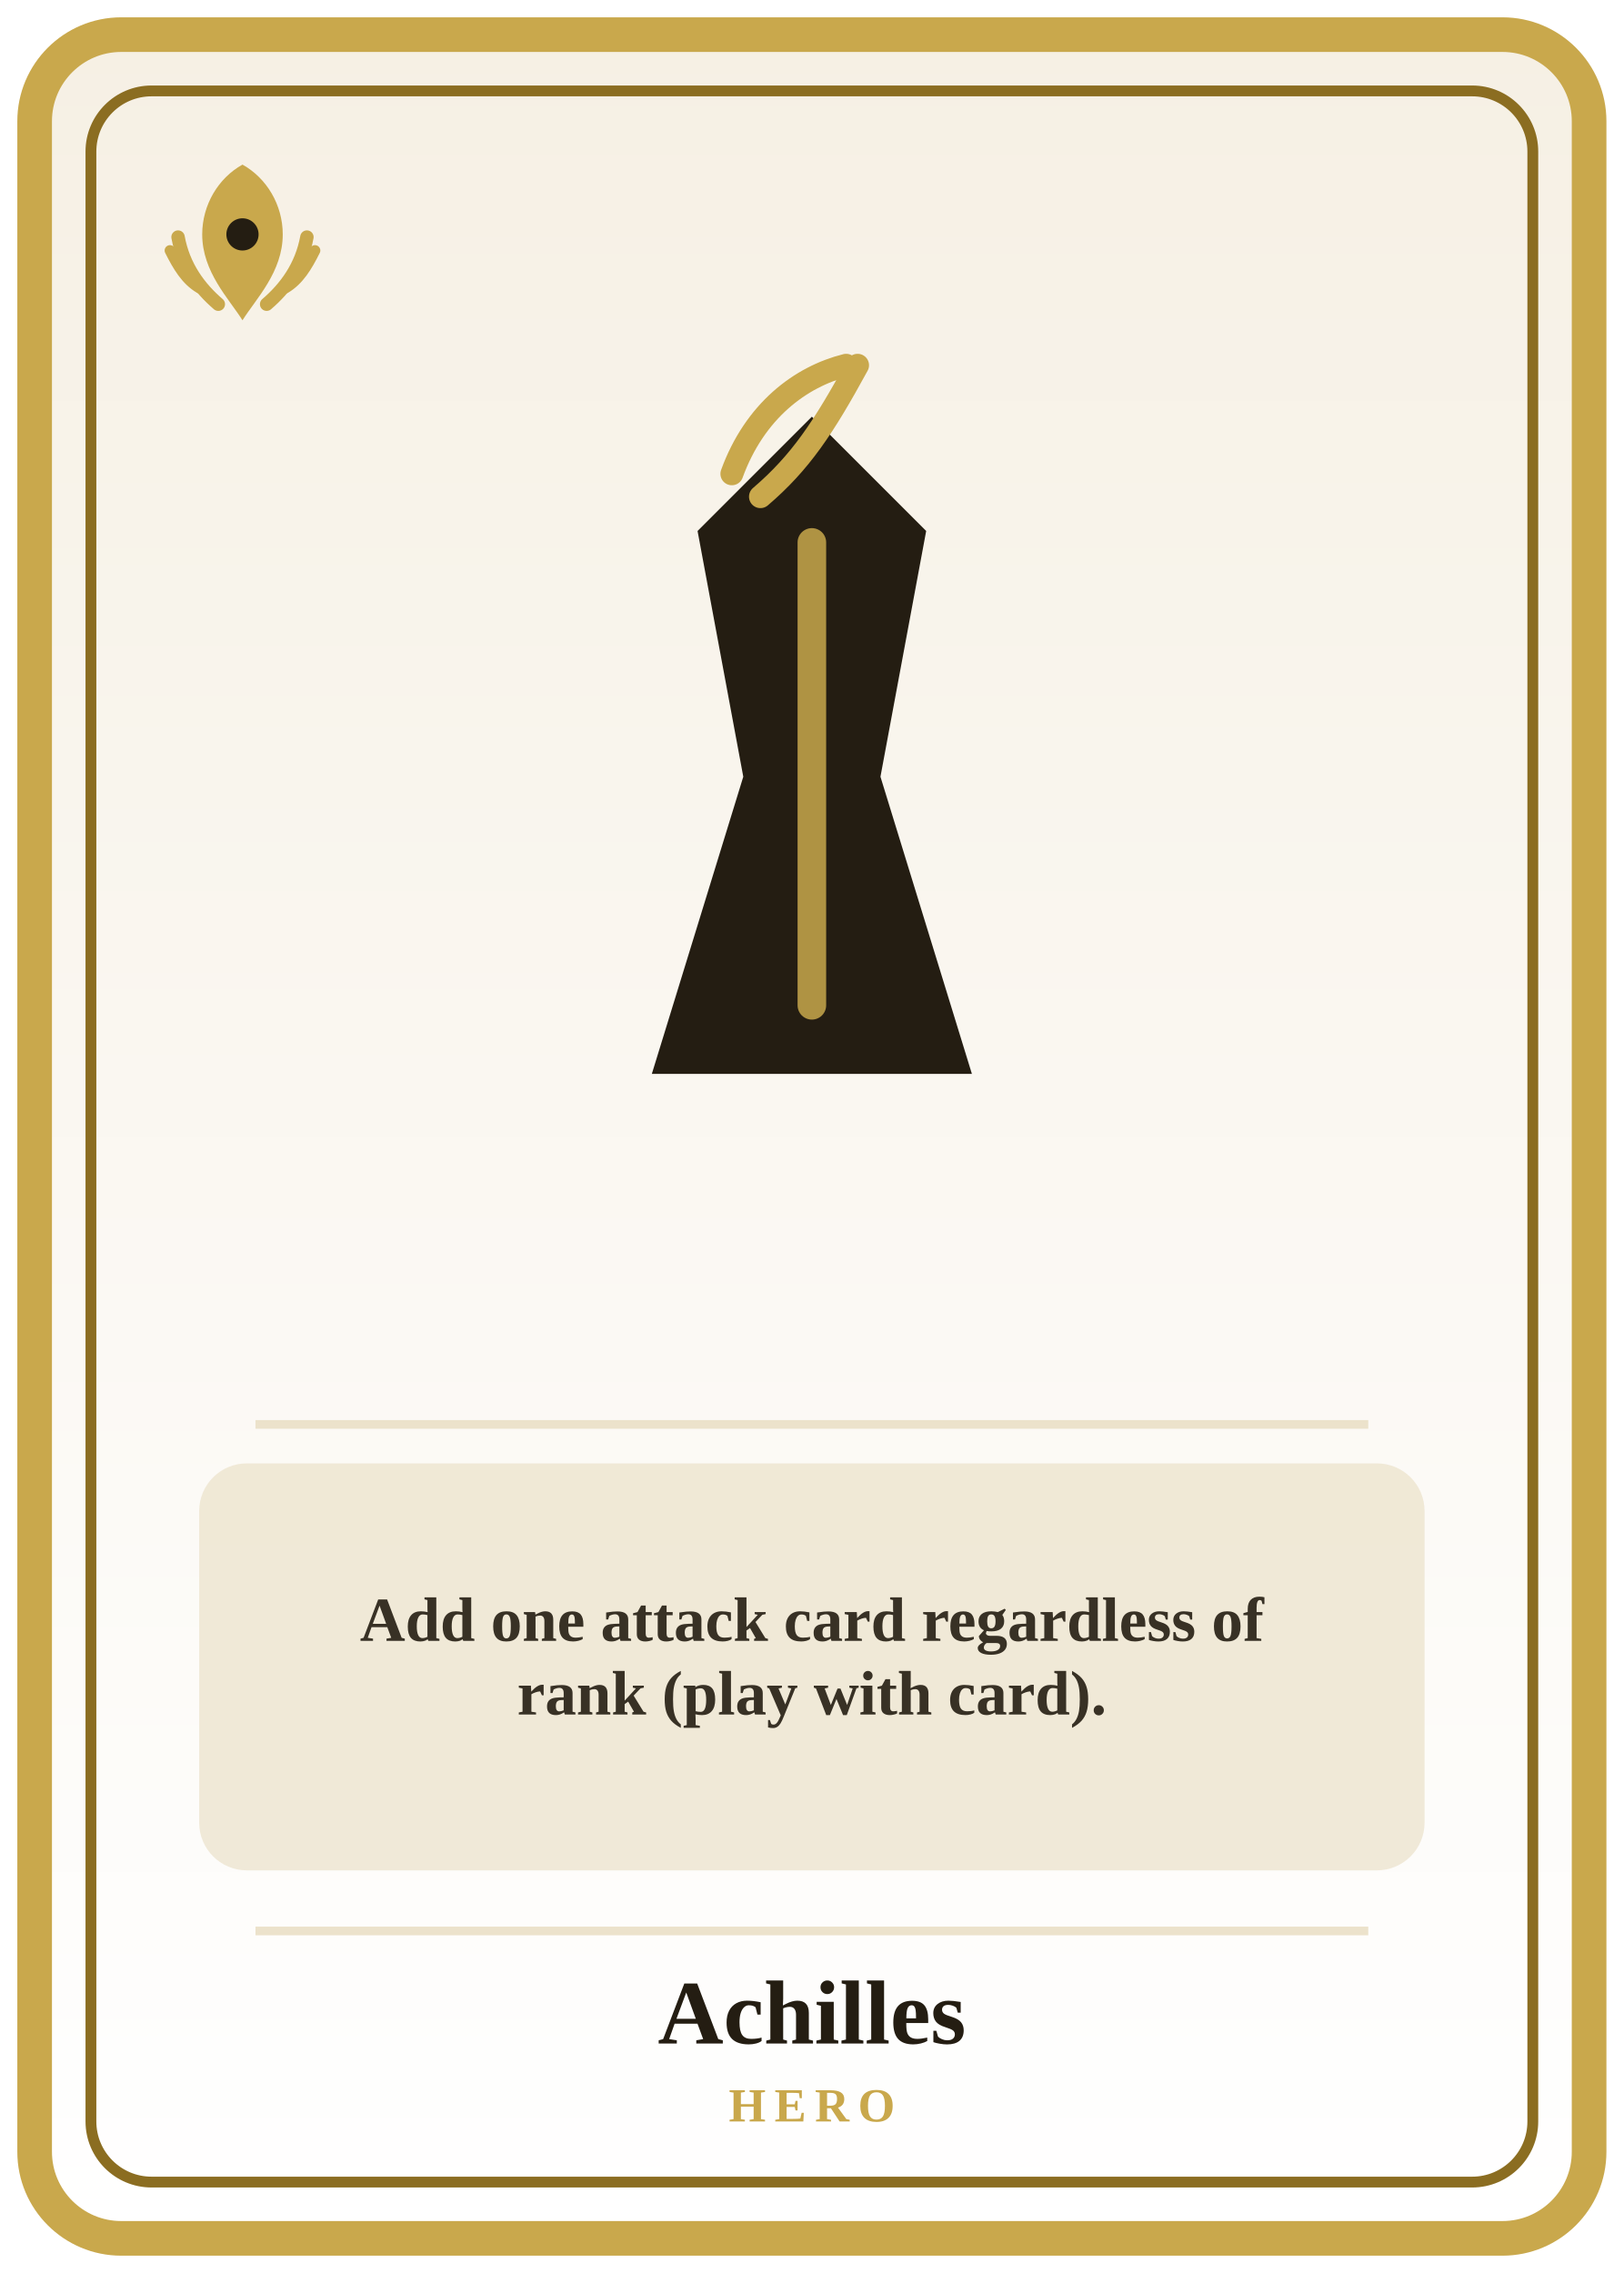
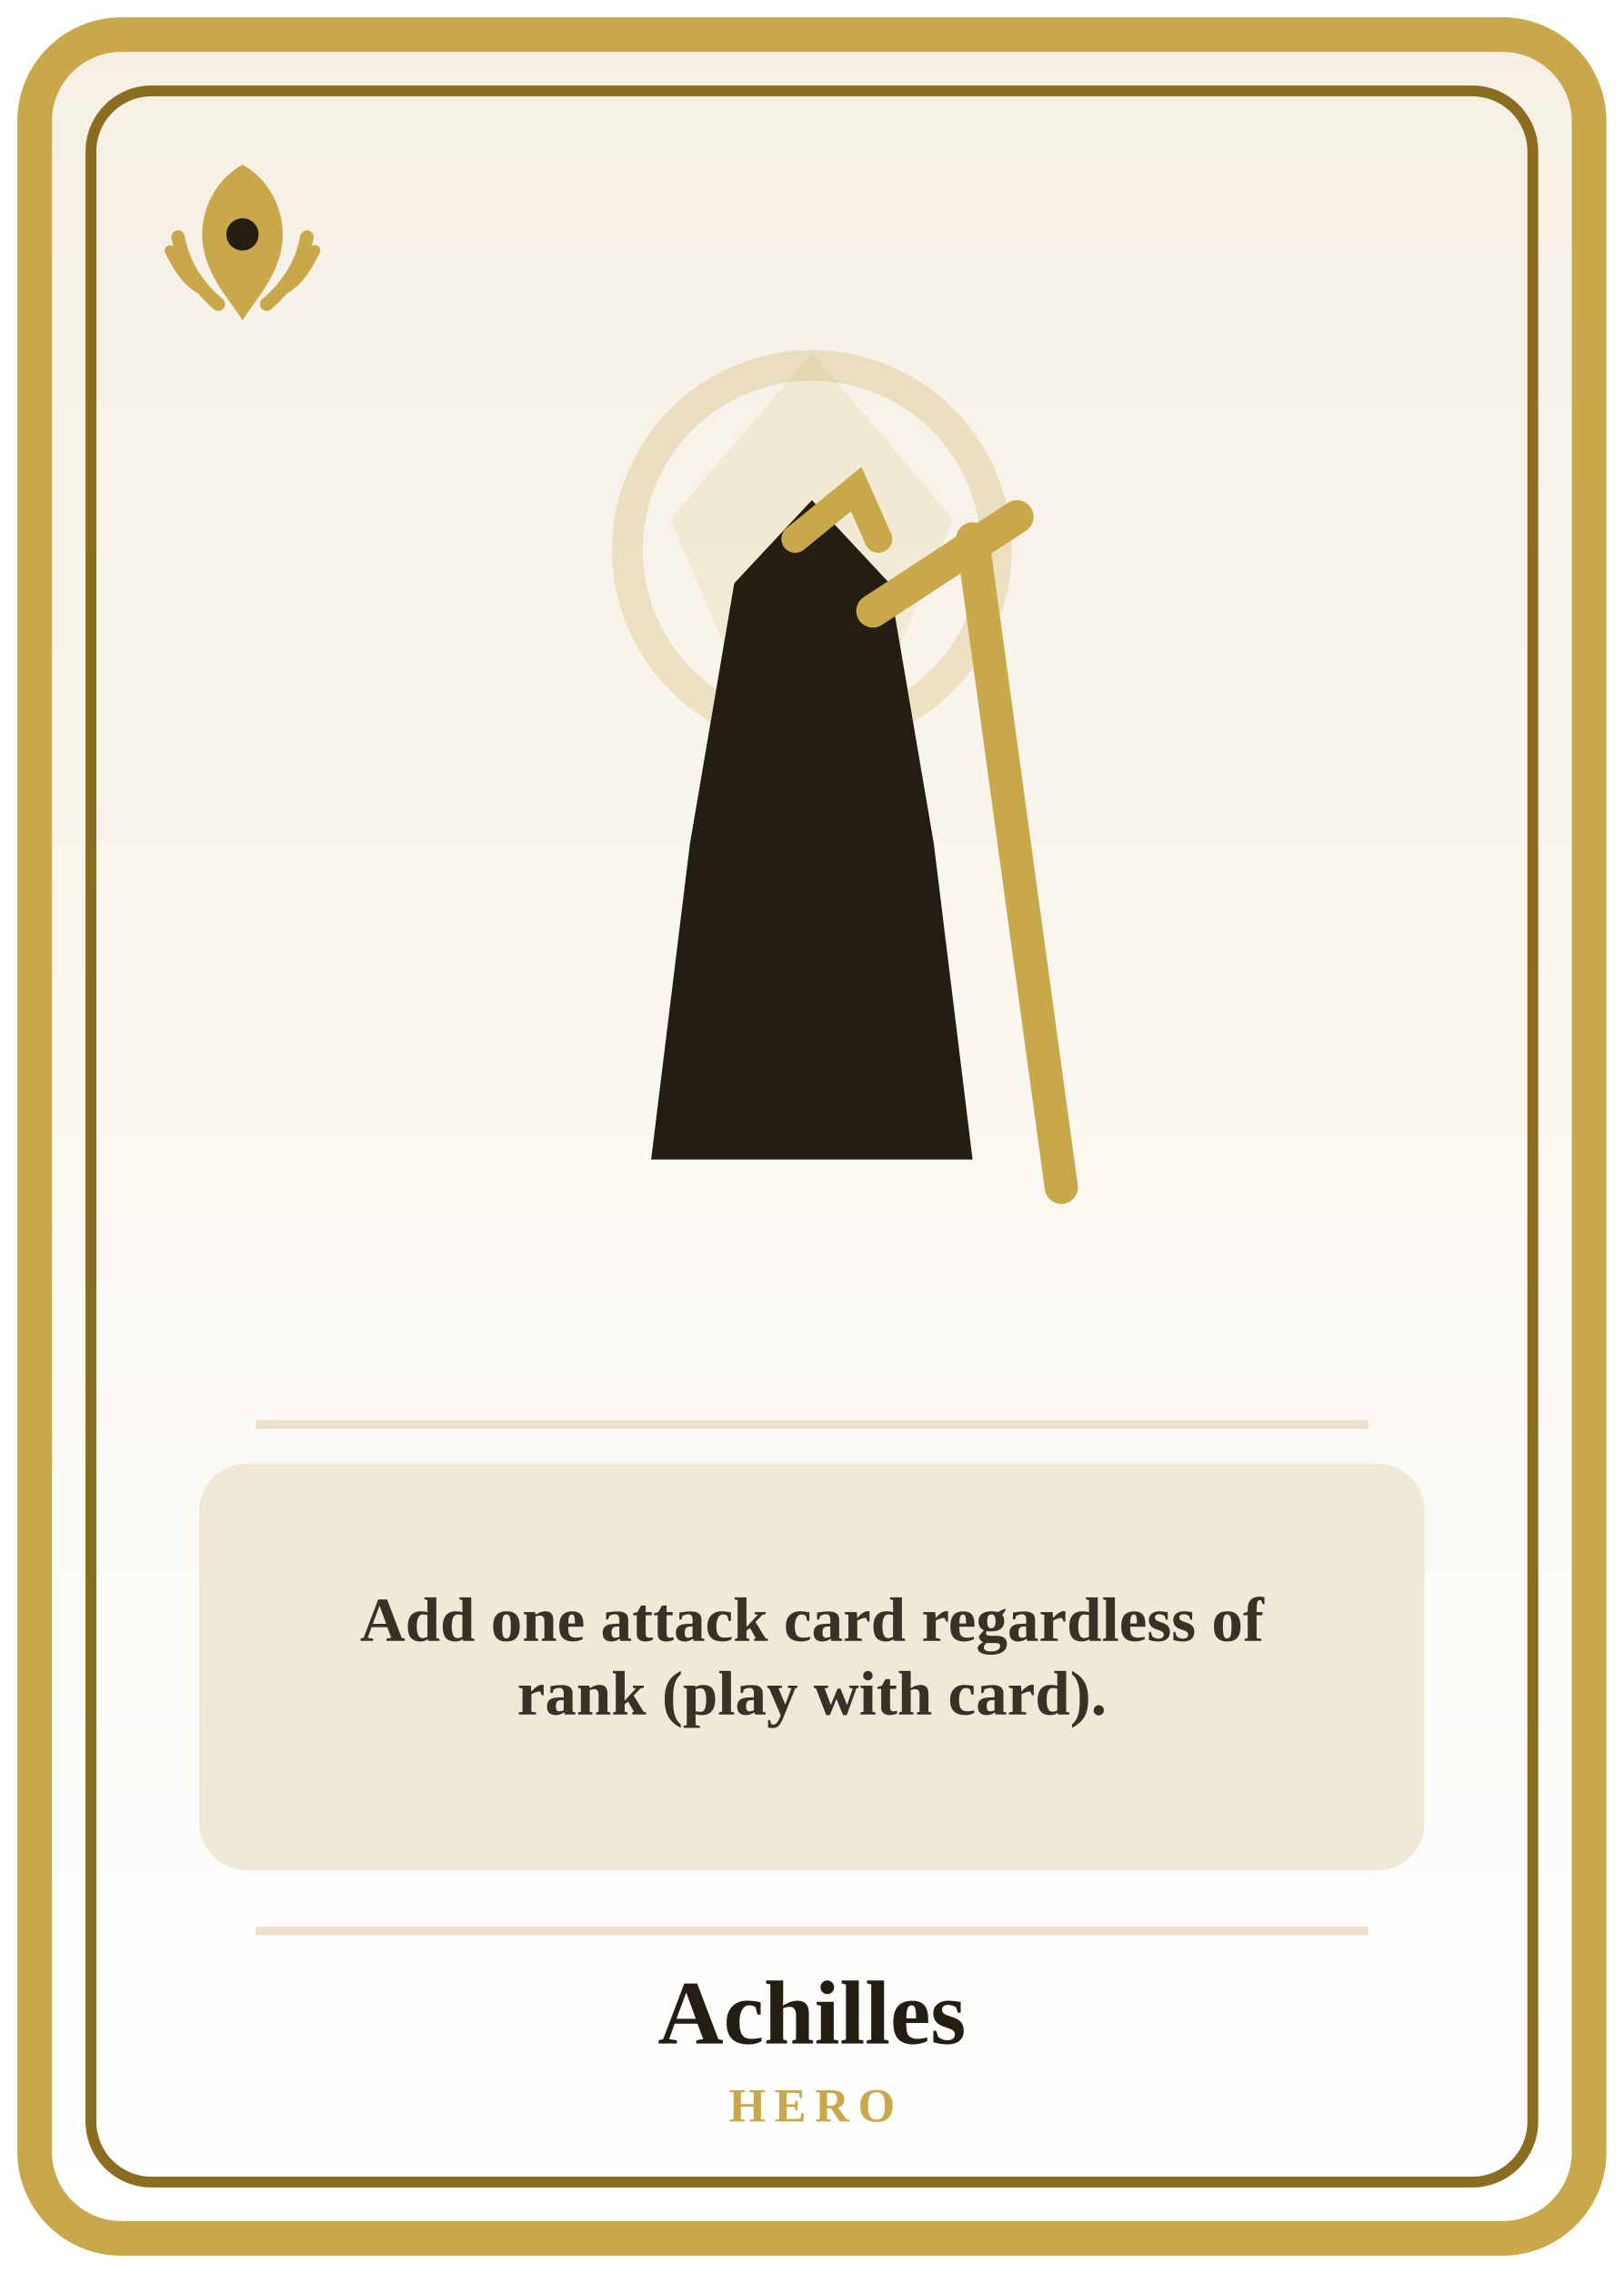
<svg xmlns="http://www.w3.org/2000/svg" viewBox="0 0 750 1050" role="img" aria-labelledby="title desc">
  <defs>
    <linearGradient id="bg-legolas" x1="0" x2="0" y1="0" y2="1">
      <stop offset="0%" stop-color="#f6f0e4" />
      <stop offset="100%" stop-color="#ffffff" />
    </linearGradient>
  </defs>
  <rect x="16" y="16" width="718" height="1018" rx="40" fill="url(#bg-legolas)" stroke="#c9a84c" stroke-width="16" />
  <rect x="42" y="42" width="666" height="966" rx="28" fill="none" stroke="#8b6d21" stroke-width="5" />
  <g transform="translate(112,112)">
    <g transform="translate(0,0) scale(0.62)">
      <path d="M0 -58 C18 -48 30 -28 30 -6 C30 22 10 42 0 58 C-10 42 -30 22 -30 -6 C-30 -28 -18 -48 0 -58 Z" fill="#c9a84c" />
      <circle cx="0" cy="-6" r="12" fill="#241d12" />
      <path d="M-48 -4 C-44 18 -32 34 -18 46" fill="none" stroke="#c9a84c" stroke-width="10" stroke-linecap="round" />
      <path d="M48 -4 C44 18 32 34 18 46" fill="none" stroke="#c9a84c" stroke-width="10" stroke-linecap="round" />
      <path d="M-54 6 C-48 18 -42 28 -32 34" fill="none" stroke="#c9a84c" stroke-width="8" stroke-linecap="round" />
      <path d="M54 6 C48 18 42 28 32 34" fill="none" stroke="#c9a84c" stroke-width="8" stroke-linecap="round" />
    </g>
  </g>
-   <g transform="translate(375,372) scale(1.32)">
-     <path d="M0 -136 L40 -96 L24 -10 L56 94 L-56 94 L-24 -10 L-40 -96 Z" fill="#241d12" />
-     <path d="M0 -92 V70" fill="none" stroke="#c9a84c" stroke-width="10" stroke-linecap="round" opacity="0.84" />
-     <path d="M-28 -116 C-20 -138 -4 -150 12 -154" fill="none" stroke="#c9a84c" stroke-width="8" stroke-linecap="round" />
-     <path d="M16 -154 C4 -132 -4 -120 -18 -108" fill="none" stroke="#c9a84c" stroke-width="8" stroke-linecap="round" />
+   <g transform="translate(375,254) scale(1.42)">
+     <path d="M0 -64 L46 -10 L18 56 L-18 56 L-46 -10 Z" fill="#c9a84c" opacity="0.14" />
+     <circle cx="0" cy="0" r="60" fill="none" stroke="#c9a84c" stroke-width="10" opacity="0.26" />
+   </g>
+   <g transform="translate(375,400) scale(1.28)">
+     <path d="M0 -132 L28 -102 L44 -8 L58 106 L-58 106 L-44 -8 L-28 -102 Z" fill="#241d12" />
+     <path d="M22 -92 L74 -126" fill="none" stroke="#c9a84c" stroke-width="12" stroke-linecap="round" />
+     <path d="M58 -118 L90 116" fill="none" stroke="#c9a84c" stroke-width="12" stroke-linecap="round" />
+     <path d="M-6 -118 L16 -136 L24 -118" fill="none" stroke="#c9a84c" stroke-width="10" stroke-linecap="round" />
  </g>
  <line x1="118" y1="658" x2="632" y2="658" stroke="#ece2cb" stroke-width="4" />
  <rect x="92" y="676" width="566" height="188" rx="22" fill="#ece2cb" opacity="0.72" />
  <text x="375" y="758" text-anchor="middle" font-size="29" font-weight="600" fill="#241d12" opacity="0.9">Add one attack card regardless of</text>
  <text x="375" y="792" text-anchor="middle" font-size="29" font-weight="600" fill="#241d12" opacity="0.9">rank (play with card).</text>
  <line x1="118" y1="892" x2="632" y2="892" stroke="#ece2cb" stroke-width="4" />
  <text x="375" y="944" text-anchor="middle" font-size="42" font-weight="700" fill="#241d12">Achilles</text>
  <text x="375" y="980" text-anchor="middle" font-size="22" font-weight="700" fill="#c9a84c" letter-spacing="4">HERO</text>
</svg>
